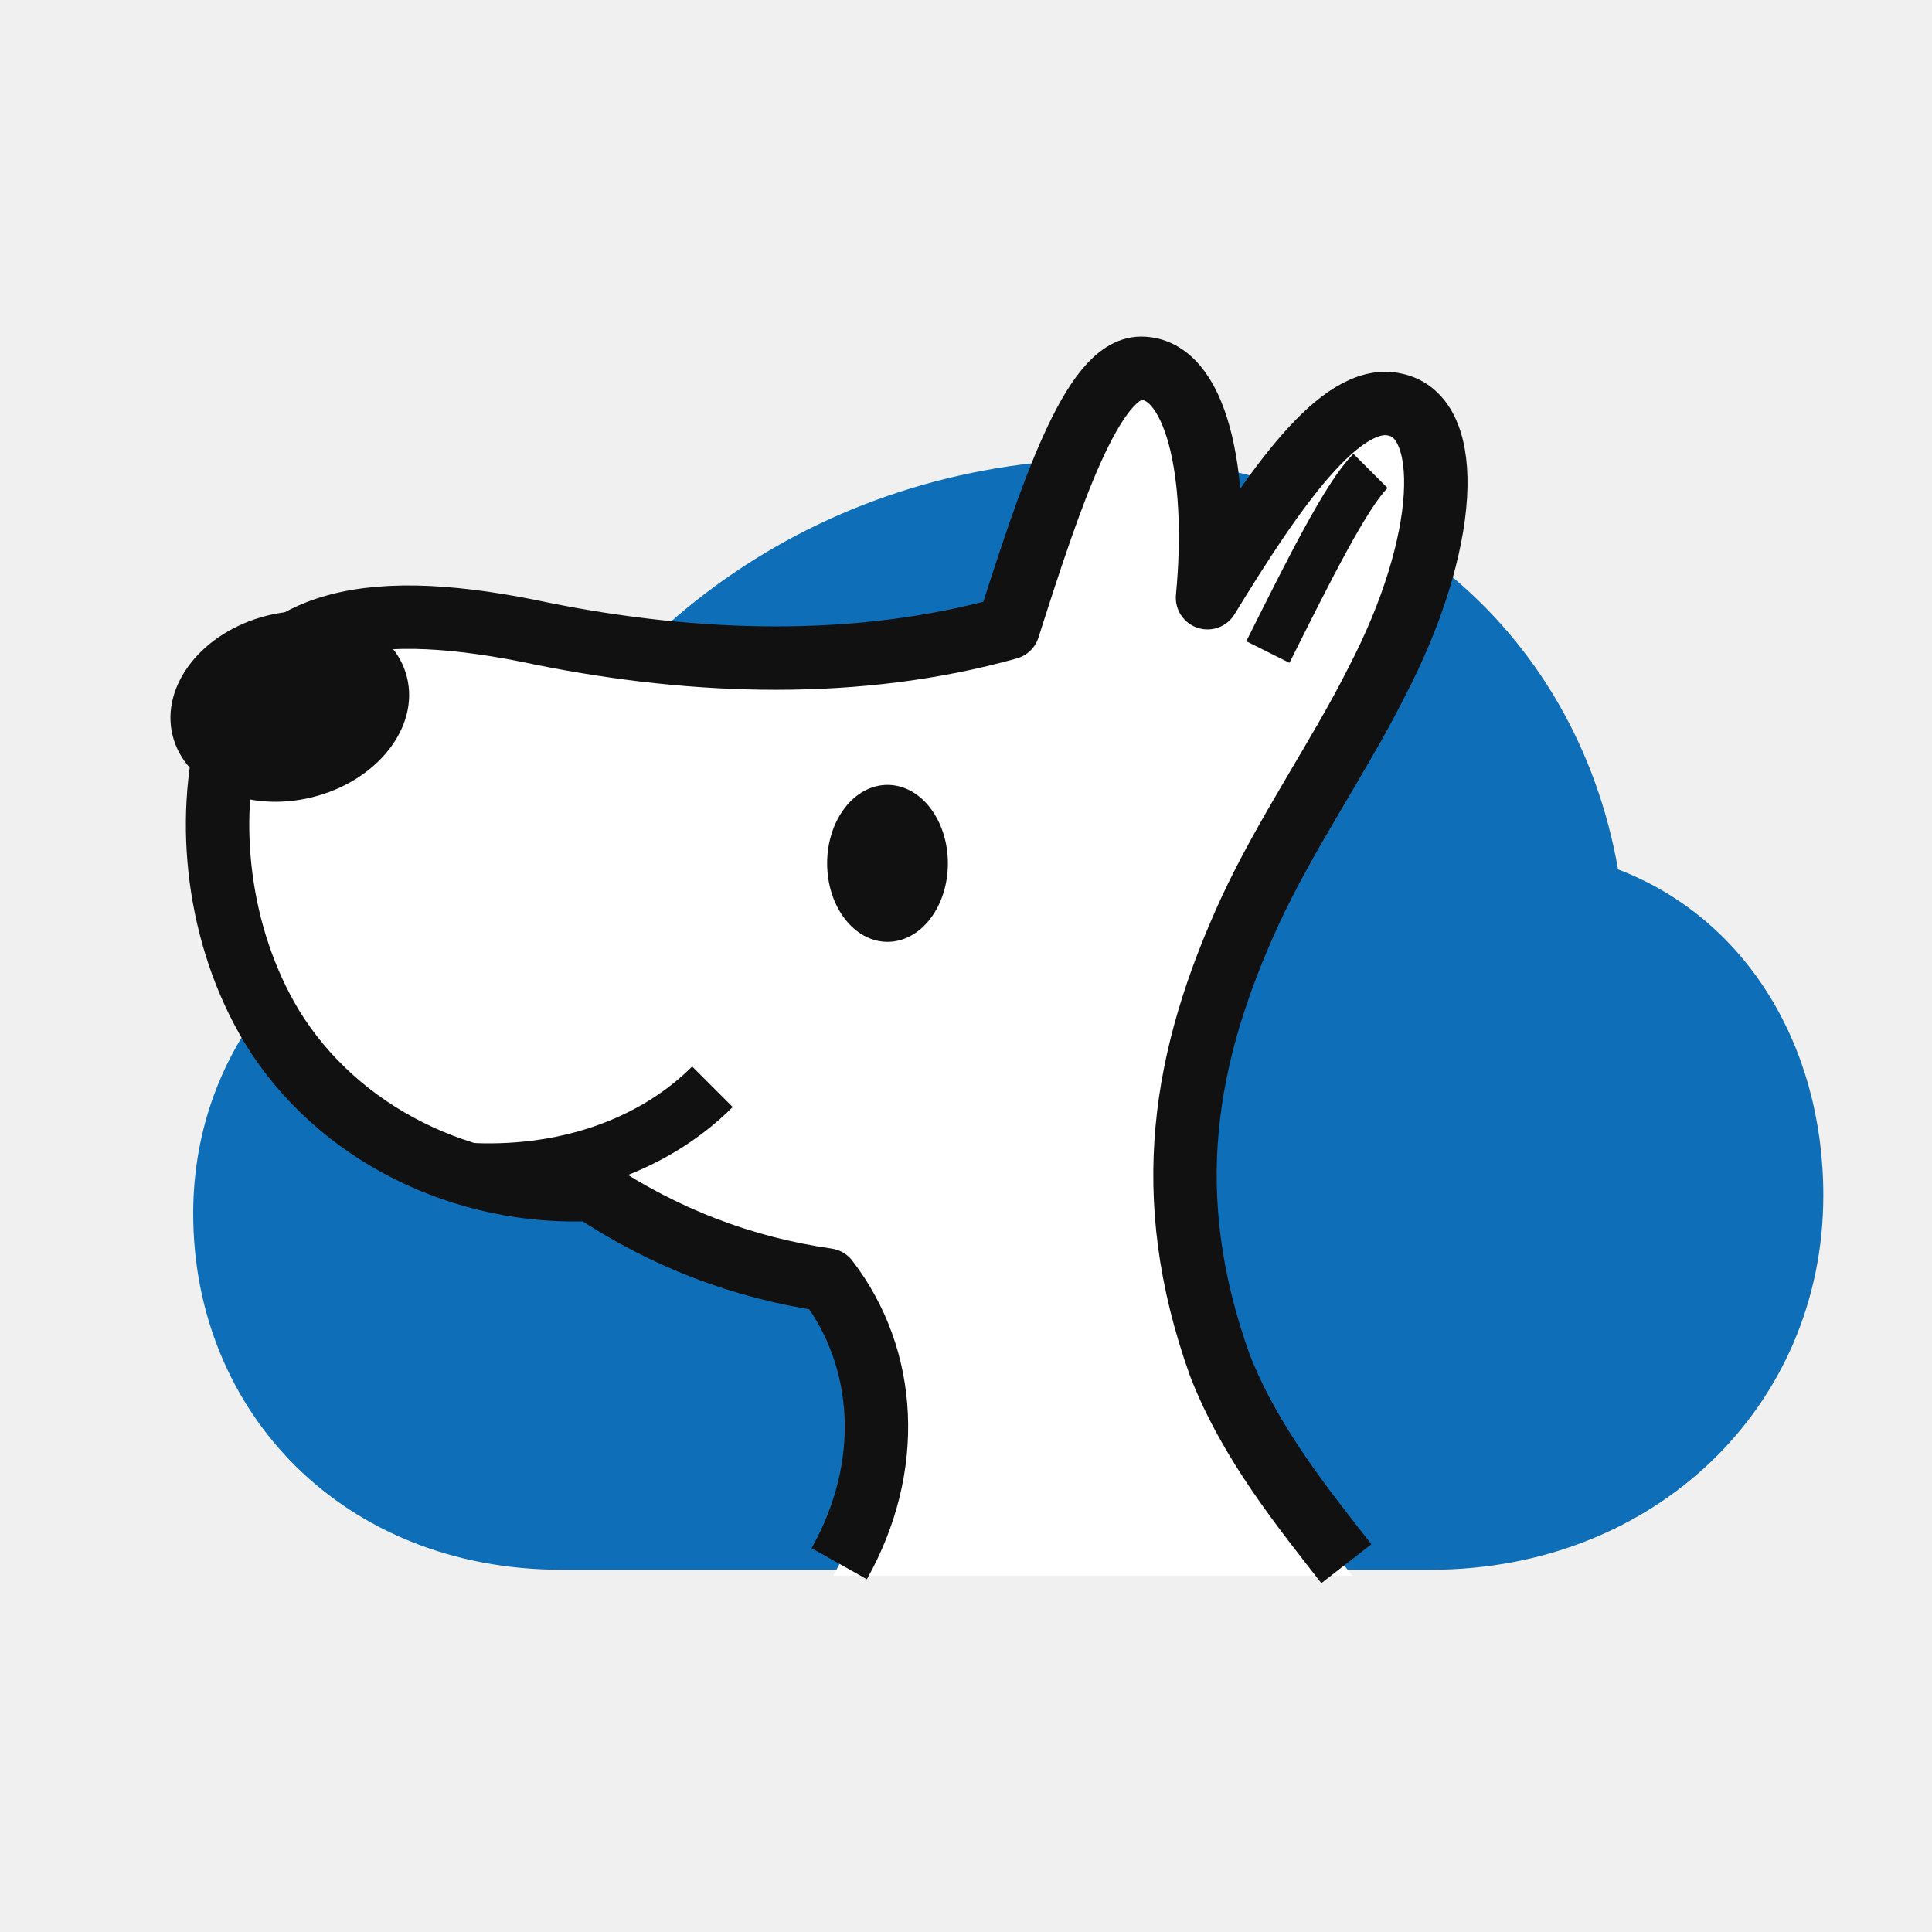
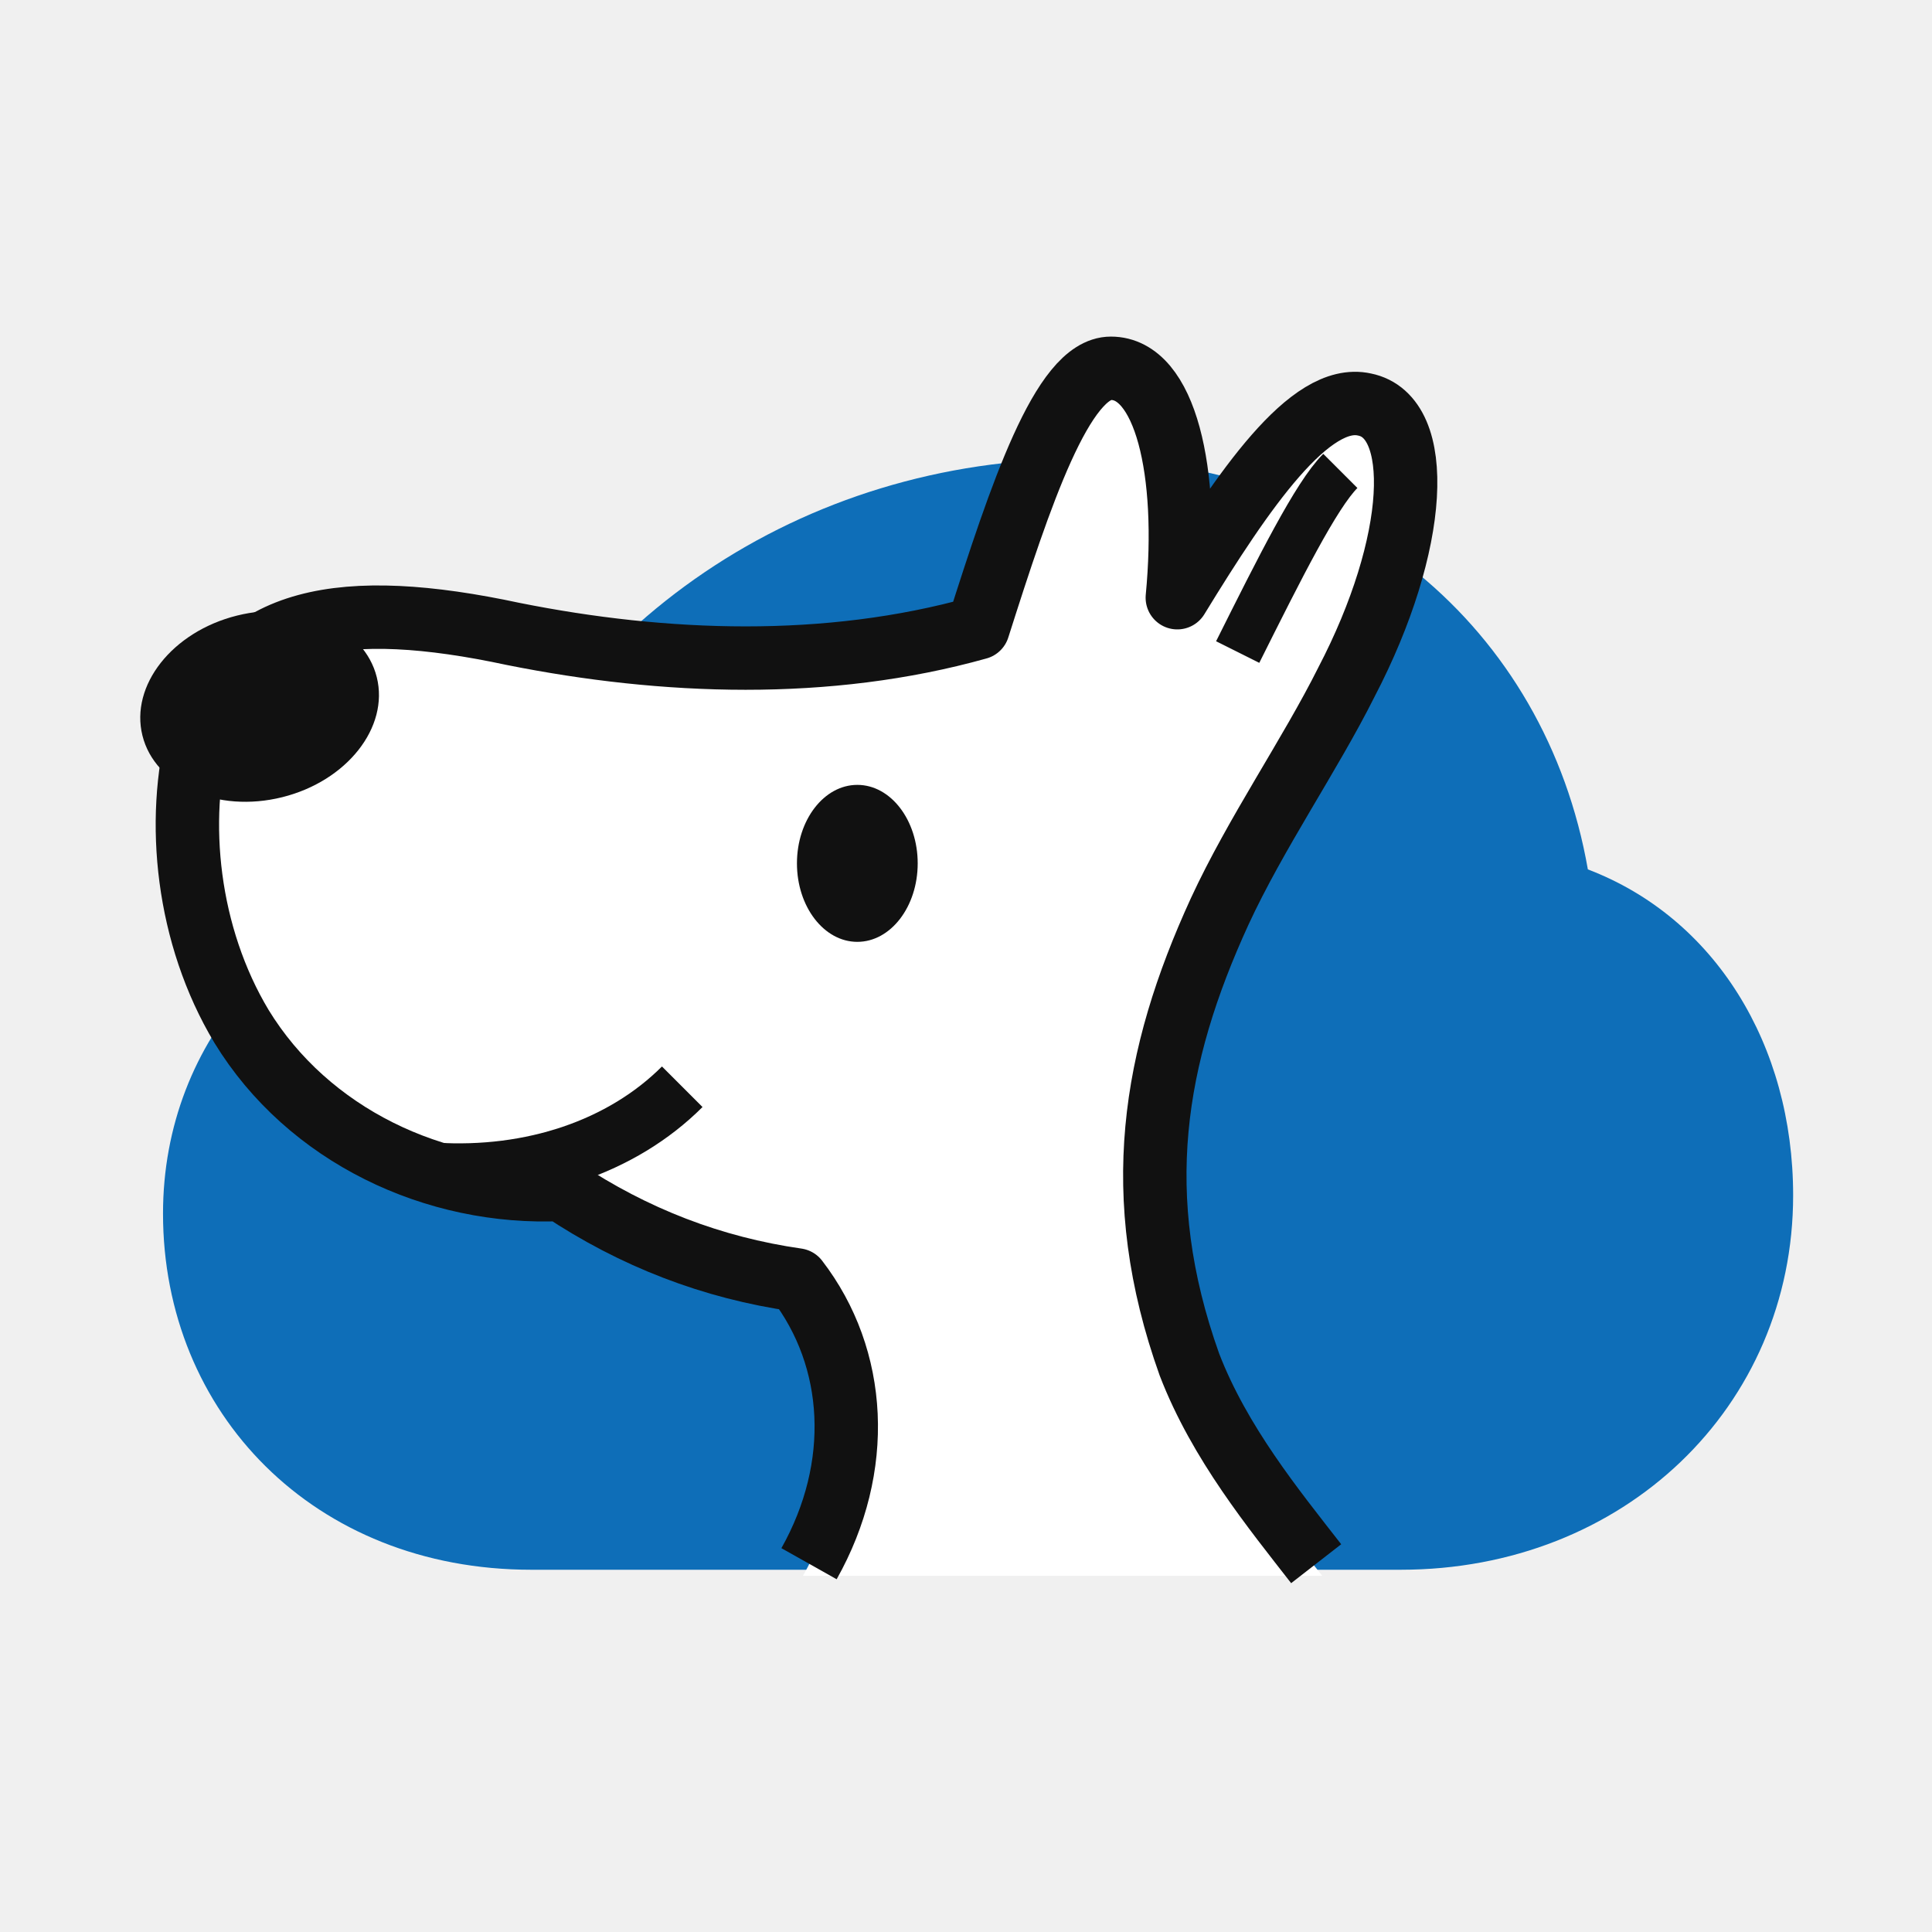
<svg xmlns="http://www.w3.org/2000/svg" viewBox="0 0 64 64">
-   <path fill="#0E6EB8" d="M18.6 52.0C11.4 52.0 6.4 46.8 6.4 40.2C6.4 34.4 10.6 29.8 16.4 29.0C19.6 20.6 27.6 15.2 36.8 15.2C45.6 15.2 52.2 20.8 53.6 28.8C57.8 30.4 60.4 34.6 60.4 39.6C60.4 46.6 54.8 52.0 47.4 52.0Z" />
-   <path fill="#FFFFFF" d="M27.6 52.2C29.4 49.0 29.4 45.2 27.4 42.6C24.6 42.2 22.0 41.2 19.6 39.6C15.6 39.6 11.4 37.8 9.2 34.2C7.4 31.2 6.8 27.4 7.6 24.4C8.6 20.6 12.2 19.8 17.8 21.0C23.0 22.0 28.4 22.2 33.4 20.8C34.8 16.4 36.2 12.2 37.8 12.2C39.6 12.2 40.4 15.6 40.0 19.8C42.2 16.2 44.4 13.0 46.2 13.4C48.2 13.8 48.0 18.0 45.6 22.6C44.4 25.0 42.6 27.6 41.4 30.2C39.2 35.0 38.4 39.6 40.4 45.2C41.4 47.8 43.2 50.2 44.8 52.2Z" />
-   <path fill="none" stroke="#111111" stroke-width="2.1" stroke-linejoin="round" d="M27.8 51.8C29.6 48.6 29.4 45.0 27.4 42.4C24.6 42.0 22.0 41.0 19.6 39.4C15.4 39.6 11.2 37.6 9.0 34.0C7.2 31.0 6.8 27.2 7.6 24.2C8.8 20.4 12.4 19.8 18.0 21.0C23.0 22.0 28.4 22.2 33.4 20.8C34.8 16.4 36.2 12.2 37.8 12.2C39.6 12.2 40.4 15.6 40.0 19.8C42.2 16.2 44.4 13.0 46.2 13.4C48.2 13.8 48.0 18.0 45.6 22.6C44.4 25.0 42.6 27.6 41.4 30.2C39.2 35.0 38.4 39.6 40.4 45.2C41.4 47.8 43.2 50.0 44.6 51.8" />
-   <path fill="none" stroke="#111111" stroke-width="1.9" stroke-linejoin="round" d="M15.4 38.8C18.6 39.0 21.6 38.0 23.6 36.0" />
-   <path fill="none" stroke="#111111" stroke-width="1.6" stroke-linejoin="round" d="M42.0 21.6C43.4 18.8 44.6 16.4 45.4 15.6" />
-   <ellipse cx="9.6" cy="23.4" rx="4.0" ry="3.1" transform="rotate(-14 9.6 23.4)" fill="#111111" />
-   <ellipse cx="29.4" cy="28.6" rx="2.0" ry="2.6" fill="#111111" />
+   <g transform="translate(-1 0)">
+     <path fill="#0E6EB8" d="M18.6 52.0C11.4 52.0 6.4 46.8 6.4 40.2C6.4 34.4 10.6 29.8 16.4 29.0C19.6 20.6 27.6 15.2 36.8 15.2C45.6 15.2 52.2 20.8 53.6 28.8C57.8 30.4 60.4 34.6 60.4 39.6C60.4 46.6 54.8 52.0 47.4 52.0Z" />
+     <path fill="#FFFFFF" d="M27.6 52.2C29.4 49.0 29.4 45.2 27.4 42.6C24.6 42.2 22.0 41.2 19.6 39.6C15.6 39.6 11.4 37.8 9.2 34.2C7.4 31.2 6.8 27.4 7.6 24.4C8.6 20.6 12.2 19.8 17.8 21.0C23.0 22.0 28.4 22.2 33.4 20.8C34.8 16.4 36.2 12.2 37.8 12.2C39.6 12.2 40.4 15.6 40.0 19.8C42.2 16.2 44.4 13.0 46.2 13.4C48.2 13.8 48.0 18.0 45.6 22.6C44.4 25.0 42.6 27.6 41.4 30.2C39.2 35.0 38.4 39.6 40.4 45.2C41.4 47.8 43.2 50.2 44.8 52.2Z" />
+     <path fill="none" stroke="#111111" stroke-width="2.1" stroke-linejoin="round" d="M27.8 51.8C29.6 48.6 29.4 45.0 27.4 42.4C24.6 42.0 22.0 41.0 19.6 39.4C15.4 39.6 11.2 37.6 9.0 34.0C7.2 31.0 6.8 27.2 7.6 24.2C8.8 20.4 12.4 19.8 18.0 21.0C23.0 22.0 28.4 22.2 33.4 20.8C34.8 16.4 36.2 12.2 37.8 12.2C39.6 12.2 40.4 15.6 40.0 19.8C42.2 16.2 44.4 13.0 46.2 13.4C48.2 13.8 48.0 18.0 45.6 22.6C44.4 25.0 42.6 27.6 41.4 30.2C39.2 35.0 38.4 39.6 40.4 45.2C41.4 47.8 43.2 50.0 44.6 51.8" />
+     <path fill="none" stroke="#111111" stroke-width="1.9" stroke-linejoin="round" d="M15.4 38.8C18.6 39.0 21.6 38.0 23.6 36.0" />
+     <path fill="none" stroke="#111111" stroke-width="1.6" stroke-linejoin="round" d="M42.0 21.6C43.4 18.8 44.6 16.4 45.4 15.6" />
+     <ellipse cx="9.6" cy="23.4" rx="4.0" ry="3.1" transform="rotate(-14 9.6 23.4)" fill="#111111" />
+     <ellipse cx="29.4" cy="28.6" rx="2.0" ry="2.6" fill="#111111" />
+   </g>
</svg>
